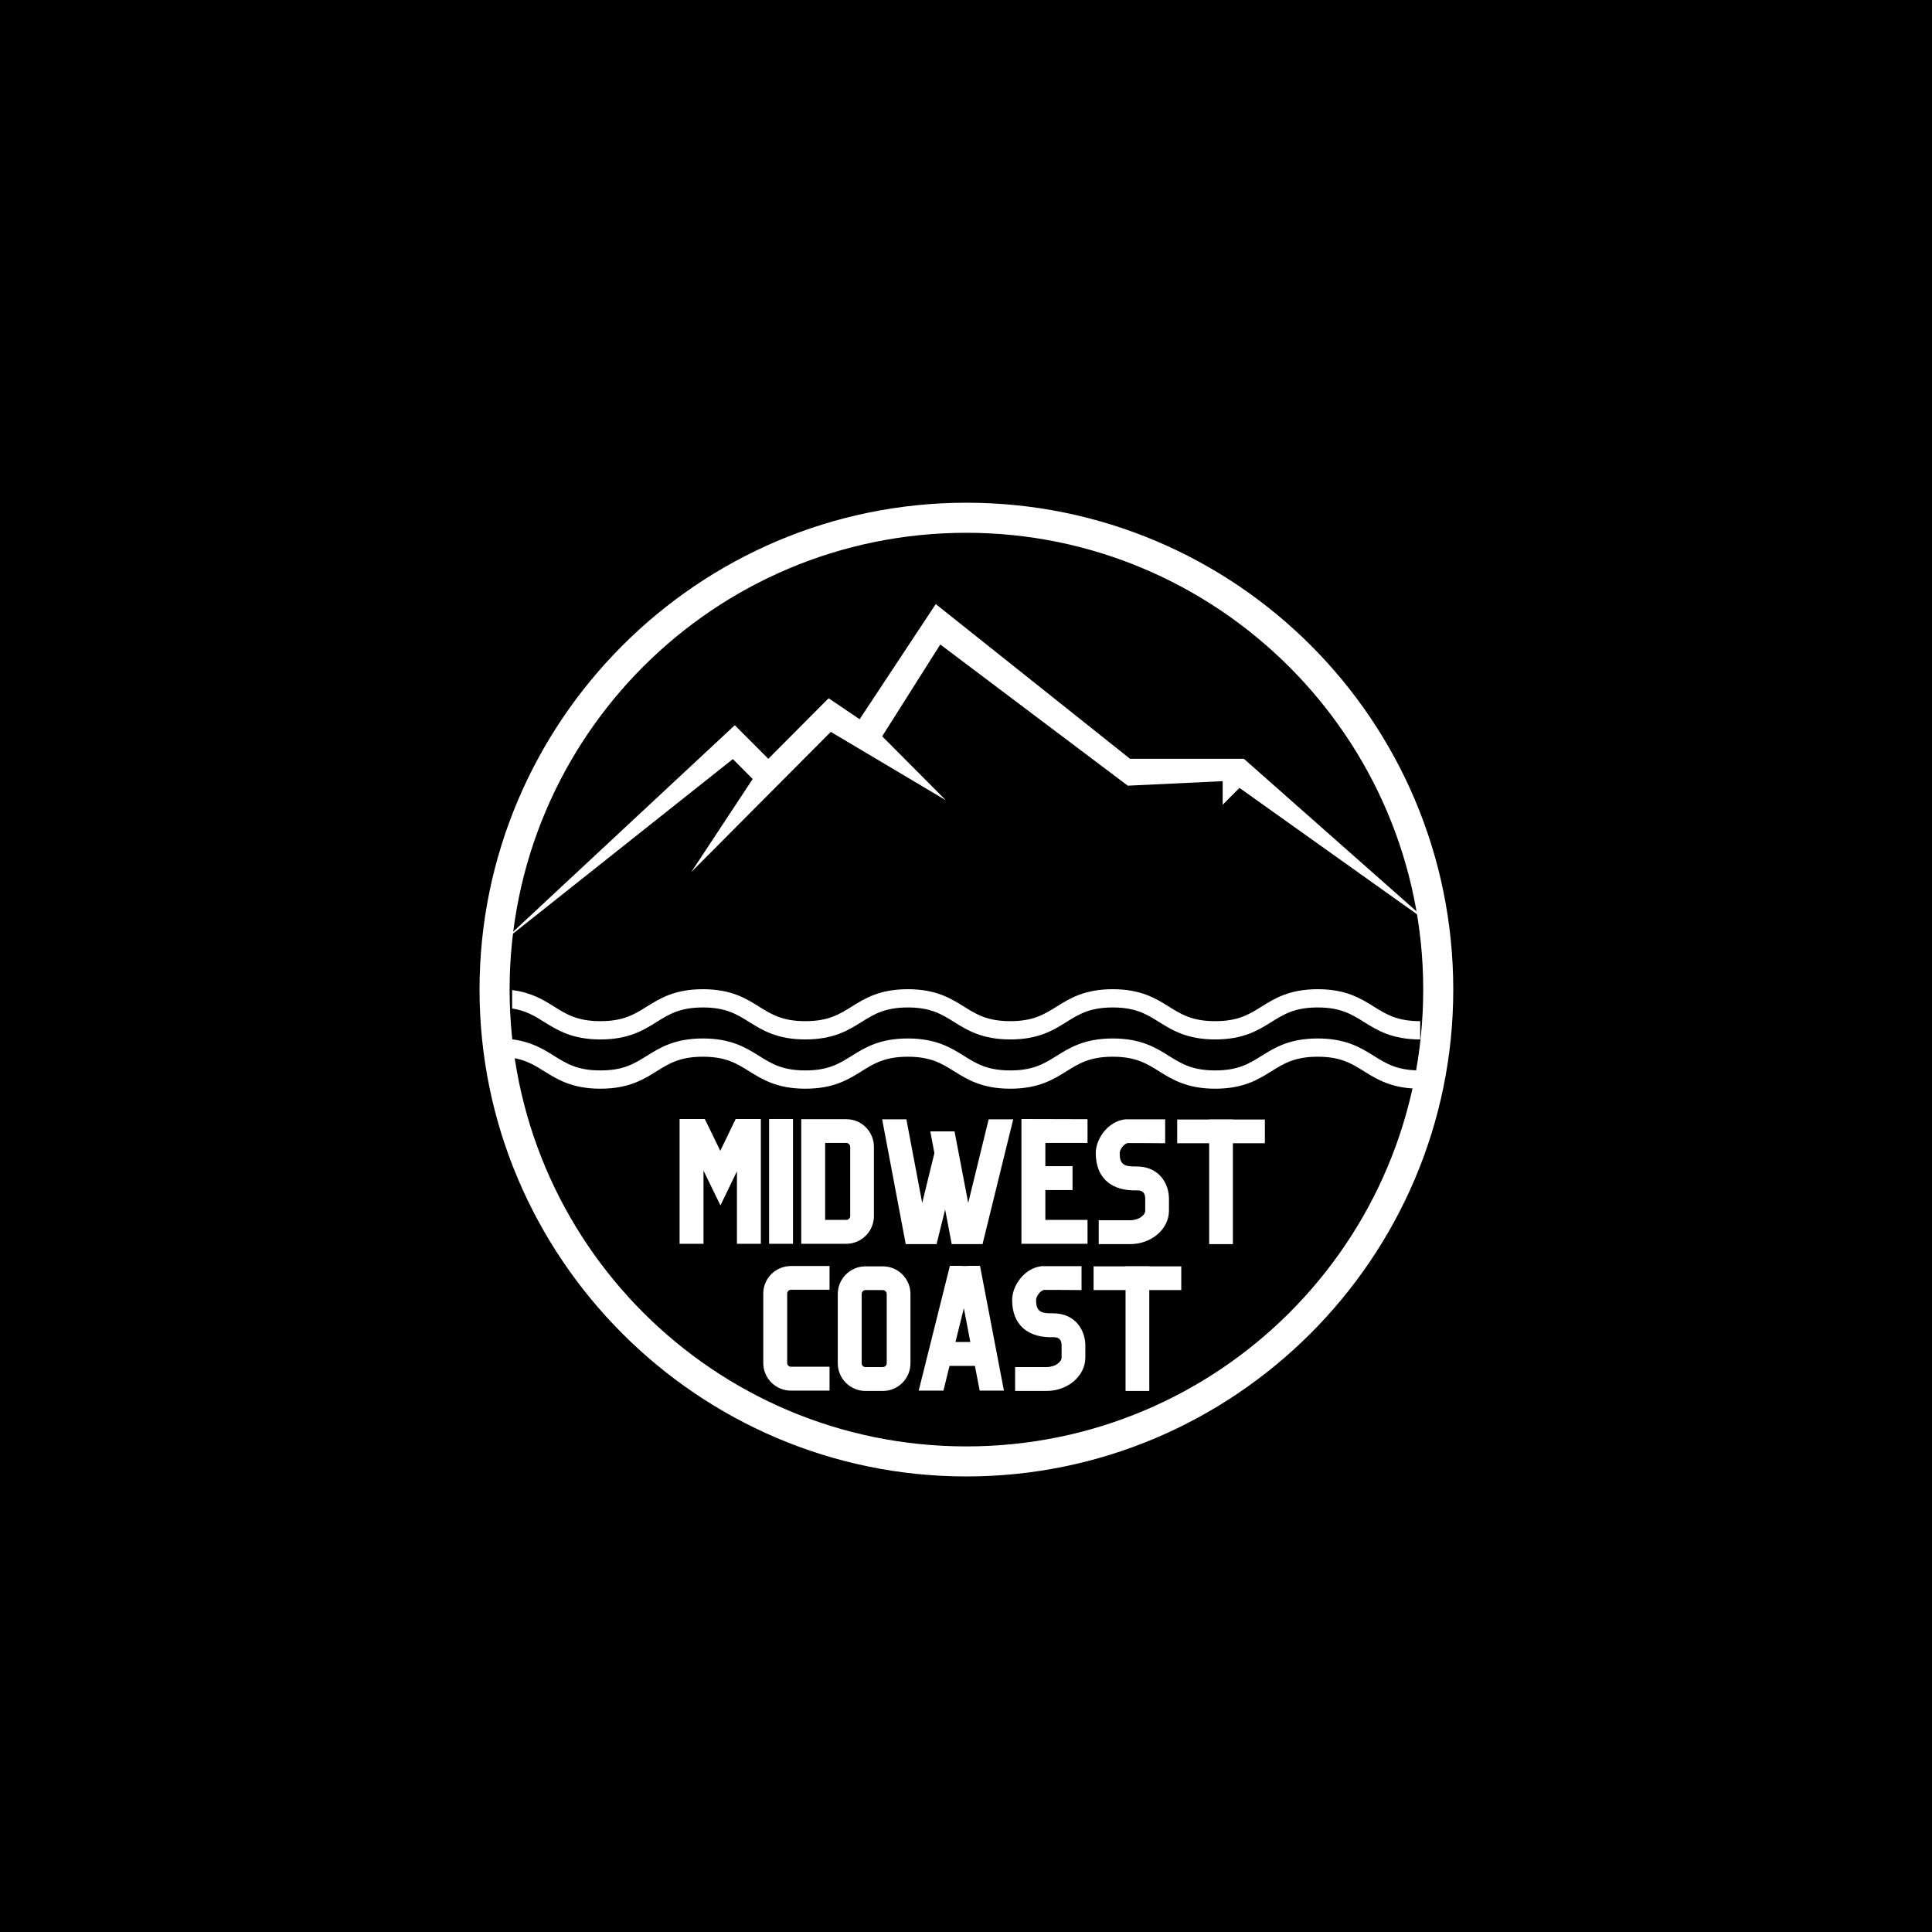
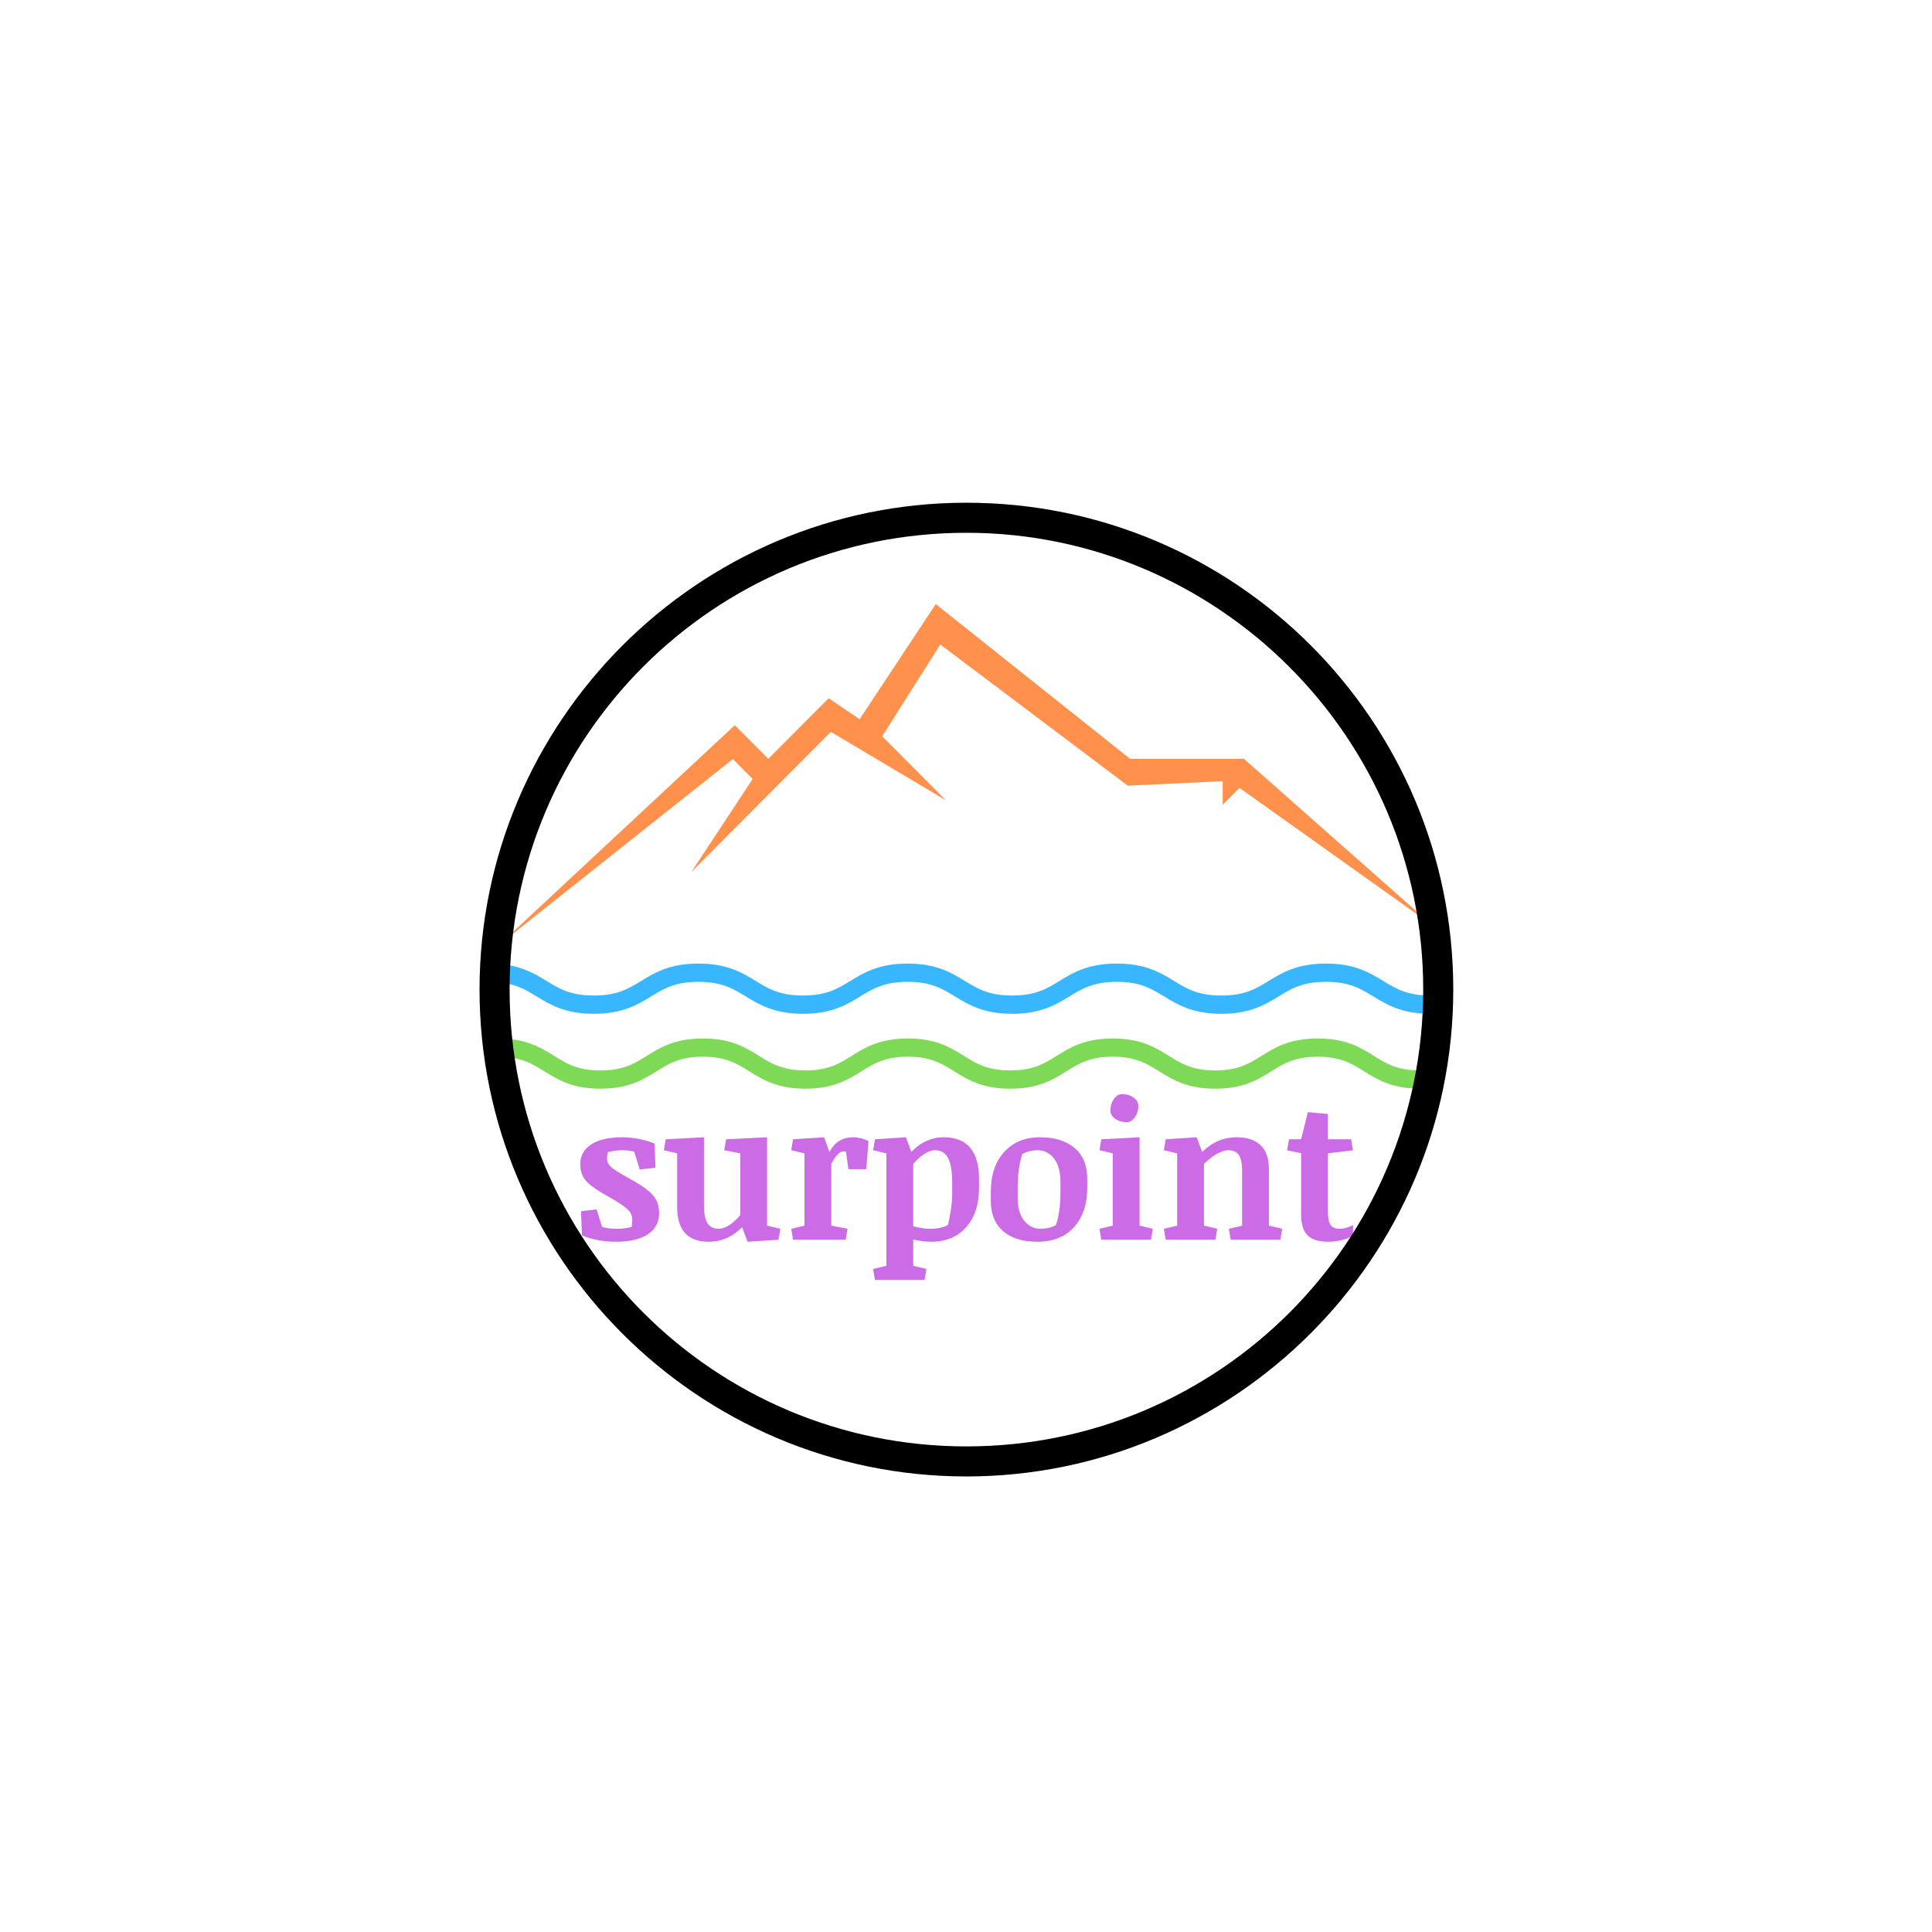
<svg xmlns="http://www.w3.org/2000/svg" width="500" zoomAndPan="magnify" viewBox="0 0 375 375" height="500" preserveAspectRatio="xMidYMid meet" version="1.0">
  <defs>
    <g />
-     <clipPath id="cecb6de922">
-       <path d="M 93.078 97.578 L 282.078 97.578 L 282.078 286.578 L 93.078 286.578 Z M 93.078 97.578 " clip-rule="nonzero" />
-     </clipPath>
-     <clipPath id="4ad4e9cf6b">
+     <clipPath id="a0f5281b73">
      <path d="M 99 201.562 L 276 201.562 L 276 211.312 L 99 211.312 Z M 99 201.562 " clip-rule="nonzero" />
    </clipPath>
-     <clipPath id="8209aac11d">
-       <path d="M 99 192 L 276 192 L 276 201.75 L 99 201.75 Z M 99 192 " clip-rule="nonzero" />
+     <clipPath id="d1b6a39f61">
+       <path d="M 97.109 117.227 L 277.859 117.227 L 277.859 183.227 L 97.109 183.227 Z M 97.109 117.227 " clip-rule="nonzero" />
    </clipPath>
-     <clipPath id="37d5dee5dd">
-       <path d="M 97.109 117.227 L 277.859 117.227 L 277.859 183.227 L 97.109 183.227 Z M 97.109 117.227 " clip-rule="nonzero" />
+     <clipPath id="bc23c72e2f">
+       <path d="M 97 187.023 L 278 187.023 L 278 196.773 L 97 196.773 Z M 97 187.023 " clip-rule="nonzero" />
+     </clipPath>
+     <clipPath id="dc8e0eee4e">
+       <path d="M 93.078 97.578 L 282.078 97.578 L 282.078 286.578 L 93.078 286.578 Z M 93.078 97.578 " clip-rule="nonzero" />
    </clipPath>
  </defs>
  <rect x="-37.5" width="450" fill="#ffffff" y="-37.5" height="450" fill-opacity="1" />
-   <rect x="-37.5" width="450" fill="#000000" y="-37.5" height="450" fill-opacity="1" />
-   <g clip-path="url(#cecb6de922)">
-     <path fill="#ffffff" d="M 187.578 286.578 C 135.371 286.578 93.078 243.996 93.078 192.078 C 93.078 140.164 135.371 97.578 187.578 97.578 C 239.789 97.578 282.078 139.871 282.078 192.078 C 282.078 244.289 239.496 286.578 187.578 286.578 Z M 187.578 103.414 C 138.578 103.414 98.914 143.078 98.914 192.078 C 98.914 241.078 138.578 280.746 187.578 280.746 C 236.578 280.746 276.246 241.078 276.246 192.078 C 276.246 143.078 236.289 103.414 187.578 103.414 Z M 187.578 103.414 " fill-opacity="1" fill-rule="nonzero" />
-   </g>
-   <g clip-path="url(#4ad4e9cf6b)">
-     <path fill="#ffffff" d="M 266.648 204.938 C 264.113 203.355 261.246 201.566 255.766 201.566 C 250.281 201.566 247.414 203.355 244.879 204.938 C 242.441 206.457 240.336 207.77 235.875 207.77 C 231.41 207.77 229.305 206.457 226.867 204.938 C 224.336 203.355 221.465 201.566 215.984 201.566 C 210.504 201.566 207.637 203.355 205.102 204.938 C 202.664 206.457 200.562 207.77 196.098 207.77 C 191.633 207.77 189.527 206.457 187.094 204.938 C 184.559 203.355 181.688 201.566 176.207 201.566 C 170.73 201.566 167.859 203.355 165.324 204.938 C 162.891 206.457 160.785 207.77 156.32 207.77 C 151.859 207.77 149.754 206.457 147.316 204.938 C 144.785 203.355 141.914 201.566 136.434 201.566 C 130.953 201.566 128.082 203.355 125.551 204.938 C 123.113 206.457 121.008 207.77 116.547 207.77 C 112.082 207.77 109.977 206.457 107.539 204.938 C 105.469 203.645 103.172 202.211 99.406 201.734 L 99.406 205.309 C 102.109 205.73 103.789 206.777 105.66 207.945 C 108.195 209.523 111.066 211.316 116.547 211.316 C 122.027 211.316 124.895 209.523 127.43 207.945 C 129.863 206.426 131.969 205.109 136.434 205.109 C 140.898 205.109 143 206.426 145.438 207.945 C 147.973 209.523 150.84 211.316 156.32 211.316 C 161.801 211.316 164.672 209.523 167.203 207.945 C 169.641 206.426 171.746 205.109 176.207 205.109 C 180.672 205.109 182.777 206.426 185.215 207.945 C 187.746 209.523 190.617 211.316 196.098 211.316 C 201.578 211.316 204.449 209.523 206.98 207.945 C 209.418 206.426 211.52 205.109 215.984 205.109 C 220.449 205.109 222.555 206.426 224.992 207.945 C 227.523 209.523 230.395 211.316 235.875 211.316 C 241.355 211.316 244.227 209.523 246.758 207.945 C 249.195 206.426 251.301 205.109 255.766 205.109 C 260.227 205.109 262.332 206.426 264.77 207.945 C 267.305 209.523 270.176 211.316 275.656 211.316 L 275.656 207.77 C 271.191 207.77 269.086 206.457 266.648 204.938 " fill-opacity="1" fill-rule="nonzero" />
-   </g>
-   <g clip-path="url(#8209aac11d)">
-     <path fill="#ffffff" d="M 266.648 195.375 C 264.113 193.793 261.246 192.004 255.766 192.004 C 250.281 192.004 247.414 193.793 244.879 195.375 C 242.441 196.895 240.336 198.207 235.875 198.207 C 231.41 198.207 229.305 196.895 226.867 195.375 C 224.336 193.793 221.465 192.004 215.984 192.004 C 210.504 192.004 207.637 193.793 205.102 195.375 C 202.664 196.895 200.562 198.207 196.098 198.207 C 191.633 198.207 189.527 196.895 187.094 195.375 C 184.559 193.793 181.688 192.004 176.207 192.004 C 170.73 192.004 167.859 193.793 165.324 195.375 C 162.891 196.895 160.785 198.207 156.32 198.207 C 151.859 198.207 149.754 196.895 147.316 195.375 C 144.785 193.793 141.914 192.004 136.434 192.004 C 130.953 192.004 128.082 193.793 125.551 195.375 C 123.113 196.895 121.008 198.207 116.547 198.207 C 112.082 198.207 109.977 196.895 107.539 195.375 C 105.469 194.082 103.172 192.648 99.406 192.172 L 99.406 195.746 C 102.109 196.168 103.789 197.215 105.66 198.383 C 108.195 199.961 111.066 201.754 116.547 201.754 C 122.027 201.754 124.895 199.961 127.43 198.383 C 129.863 196.863 131.969 195.547 136.434 195.547 C 140.898 195.547 143 196.863 145.438 198.383 C 147.973 199.961 150.84 201.754 156.32 201.754 C 161.801 201.754 164.672 199.961 167.203 198.383 C 169.641 196.863 171.746 195.547 176.207 195.547 C 180.672 195.547 182.777 196.863 185.215 198.383 C 187.746 199.961 190.617 201.754 196.098 201.754 C 201.578 201.754 204.449 199.961 206.98 198.383 C 209.418 196.863 211.52 195.547 215.984 195.547 C 220.449 195.547 222.555 196.863 224.992 198.383 C 227.523 199.961 230.395 201.754 235.875 201.754 C 241.355 201.754 244.227 199.961 246.758 198.383 C 249.195 196.863 251.301 195.547 255.766 195.547 C 260.227 195.547 262.332 196.863 264.77 198.383 C 267.305 199.961 270.176 201.754 275.656 201.754 L 275.656 198.207 C 271.191 198.207 269.086 196.895 266.648 195.375 " fill-opacity="1" fill-rule="nonzero" />
-   </g>
-   <g fill="#ffffff" fill-opacity="1">
-     <g transform="translate(131.908, 241.4526)">
+   <rect x="-37.5" width="450" fill="#ffffff" y="-37.5" height="450" fill-opacity="1" />
+   <g fill="#cb6ce6" fill-opacity="1">
+     <g transform="translate(111.4379, 240.6328)">
      <g>
-         <path d="M 10.879 -24.254 L 7.902 -18.078 L 4.895 -24.254 L 0 -24.254 L 0 -0.031 L 4.641 -0.031 L 4.641 -14.238 L 7.934 -7.488 L 11.133 -14.109 L 11.133 -0.031 L 15.773 -0.031 L 15.773 -24.254 Z M 10.879 -24.254 " />
+         <path d="M 10.625 -11.938 C 12.832 -10.738 14.363 -9.672 15.219 -8.734 C 16.07 -7.797 16.5 -6.598 16.5 -5.141 C 16.5 -3.379 15.766 -2.016 14.297 -1.047 C 12.828 -0.086 10.754 0.391 8.078 0.391 C 6.797 0.391 5.582 0.27 4.438 0.031 C 3.301 -0.195 2.328 -0.492 1.516 -0.859 L 1.328 -5.531 L 4.359 -5.891 L 5.422 -2.5 C 5.828 -2.375 6.27 -2.281 6.75 -2.219 C 7.227 -2.156 7.719 -2.125 8.219 -2.125 C 8.758 -2.125 9.273 -2.156 9.766 -2.219 C 10.266 -2.281 10.727 -2.375 11.156 -2.5 C 11.207 -2.688 11.238 -2.898 11.25 -3.141 C 11.27 -3.391 11.281 -3.629 11.281 -3.859 C 11.281 -4.641 10.984 -5.316 10.391 -5.891 C 9.797 -6.461 8.594 -7.266 6.781 -8.297 C 4.719 -9.422 3.27 -10.414 2.438 -11.281 C 1.602 -12.156 1.188 -13.297 1.188 -14.703 C 1.188 -16.305 1.895 -17.57 3.312 -18.5 C 4.727 -19.426 6.77 -19.891 9.438 -19.891 C 10.383 -19.891 11.398 -19.785 12.484 -19.578 C 13.566 -19.379 14.613 -19.078 15.625 -18.672 L 15.797 -13.984 L 12.75 -13.625 L 11.656 -17.109 C 11.27 -17.203 10.867 -17.27 10.453 -17.312 C 10.047 -17.352 9.664 -17.375 9.312 -17.375 C 8.852 -17.375 8.375 -17.336 7.875 -17.266 C 7.383 -17.203 6.945 -17.113 6.562 -17 C 6.5 -16.801 6.453 -16.586 6.422 -16.359 C 6.398 -16.141 6.391 -15.914 6.391 -15.688 C 6.391 -15.125 6.645 -14.602 7.156 -14.125 C 7.676 -13.645 8.832 -12.914 10.625 -11.938 Z M 10.625 -11.938 " />
      </g>
    </g>
  </g>
-   <g fill="#ffffff" fill-opacity="1">
-     <g transform="translate(149.2797, 241.4526)">
+   <g fill="#cb6ce6" fill-opacity="1">
+     <g transform="translate(128.7169, 240.6328)">
      <g>
-         <path d="M 4.641 -24.254 L 0 -24.254 L 0 -0.031 L 4.641 -0.031 Z M 4.641 -24.254 " />
+         <path d="M 7.922 -6.703 C 7.922 -5.117 8.145 -3.957 8.594 -3.219 C 9.051 -2.488 9.781 -2.125 10.781 -2.125 C 11.426 -2.125 12.113 -2.363 12.844 -2.844 C 13.582 -3.32 14.289 -3.973 14.969 -4.797 L 14.969 -16.766 L 11.859 -17.375 L 12.219 -19.5 L 20.172 -19.891 L 20.172 -2.734 L 22.75 -2.125 L 22.391 0 L 16.375 0.391 L 15.328 -2.438 C 14.398 -1.5 13.395 -0.789 12.312 -0.312 C 11.227 0.156 10.066 0.391 8.828 0.391 C 6.785 0.391 5.254 -0.176 4.234 -1.312 C 3.223 -2.445 2.719 -4.129 2.719 -6.359 L 2.719 -16.766 L 0.141 -17.375 L 0.5 -19.5 L 7.922 -19.891 Z M 7.922 -6.703 " />
      </g>
    </g>
  </g>
-   <g fill="#ffffff" fill-opacity="1">
-     <g transform="translate(155.5182, 241.4526)">
+   <g fill="#cb6ce6" fill-opacity="1">
+     <g transform="translate(152.3542, 240.6328)">
      <g>
-         <path d="M 8.734 -24.219 L 0 -24.219 L 0 -0.031 L 8.734 -0.031 C 11.711 -0.031 14.109 -2.465 14.109 -5.406 L 14.109 -18.844 C 14.109 -21.82 11.711 -24.219 8.734 -24.219 Z M 9.504 -5.406 C 9.504 -4.992 9.152 -4.672 8.734 -4.672 L 4.641 -4.672 L 4.641 -19.613 L 8.734 -19.613 C 9.152 -19.613 9.504 -19.262 9.504 -18.844 Z M 9.504 -5.406 " />
+         <path d="M 3.797 -16.766 L 1.219 -17.375 L 1.578 -19.5 L 7.594 -19.891 L 8.641 -17.047 C 9.172 -18.035 9.816 -18.754 10.578 -19.203 C 11.348 -19.66 12.242 -19.891 13.266 -19.891 C 13.742 -19.891 14.242 -19.82 14.766 -19.688 C 15.297 -19.562 15.781 -19.379 16.219 -19.141 L 15.781 -13.688 L 12.328 -13.688 L 11.844 -17.094 C 11.758 -17.113 11.676 -17.129 11.594 -17.141 C 11.508 -17.148 11.43 -17.156 11.359 -17.156 C 10.992 -17.156 10.602 -16.938 10.188 -16.5 C 9.781 -16.062 9.383 -15.461 9 -14.703 L 9 -2.734 L 12.156 -2.125 L 11.797 0 L 1.578 0 L 1.219 -2.125 L 3.797 -2.734 Z M 3.797 -16.766 " />
      </g>
    </g>
  </g>
-   <g fill="#ffffff" fill-opacity="1">
-     <g transform="translate(171.2263, 241.4526)">
+   <g fill="#cb6ce6" fill-opacity="1">
+     <g transform="translate(168.8608, 240.6328)">
      <g>
-         <path d="M 20.668 -24.188 L 16.703 -7.965 L 14.047 -21.852 L 9.344 -21.852 L 10.141 -17.629 L 7.773 -7.965 L 4.703 -24.188 L 0 -24.188 L 4.574 0.031 L 10.559 0.031 L 12.223 -6.688 L 13.5 0.031 L 19.484 0.031 L 25.438 -24.188 Z M 20.668 -24.188 " />
+         <path d="M 15.953 -11.172 C 15.953 -13.254 15.691 -14.805 15.172 -15.828 C 14.66 -16.859 13.805 -17.375 12.609 -17.375 C 11.961 -17.375 11.258 -17.125 10.5 -16.625 C 9.75 -16.133 9.047 -15.492 8.391 -14.703 L 8.391 -2.609 C 8.973 -2.453 9.551 -2.332 10.125 -2.25 C 10.707 -2.164 11.223 -2.125 11.672 -2.125 C 12.328 -2.125 12.957 -2.188 13.562 -2.312 C 14.176 -2.445 14.691 -2.625 15.109 -2.844 C 15.297 -3.488 15.484 -4.395 15.672 -5.562 C 15.859 -6.738 15.953 -7.895 15.953 -9.031 Z M 3.188 -16.766 L 0.609 -17.375 L 0.969 -19.5 L 6.984 -19.891 L 8.031 -17.047 C 8.926 -17.992 9.906 -18.703 10.969 -19.172 C 12.031 -19.648 13.129 -19.891 14.266 -19.891 C 16.566 -19.891 18.289 -19.211 19.438 -17.859 C 20.594 -16.516 21.172 -14.488 21.172 -11.781 L 21.172 -10.094 C 21.172 -6.875 20.336 -4.32 18.672 -2.438 C 17.016 -0.551 14.742 0.391 11.859 0.391 C 11.242 0.391 10.648 0.348 10.078 0.266 C 9.516 0.18 8.953 0.078 8.391 -0.047 L 8.391 5.062 L 10.953 5.672 L 10.594 7.812 L 0.969 7.812 L 0.609 5.672 L 3.188 5.062 Z M 3.188 -16.766 " />
      </g>
    </g>
  </g>
-   <g fill="#ffffff" fill-opacity="1">
-     <g transform="translate(198.2597, 241.4526)">
+   <g fill="#cb6ce6" fill-opacity="1">
+     <g transform="translate(191.2049, 240.6328)">
      <g>
-         <path d="M 12.828 -24.219 L 0 -24.254 L 0 -0.031 L 12.828 -0.031 L 12.828 -4.672 L 4.641 -4.672 L 4.641 -10.461 L 9.918 -10.461 L 9.918 -15.102 L 4.641 -15.102 L 4.641 -19.613 L 12.828 -19.613 Z M 12.828 -24.219 " />
+         <path d="M 10.172 0.391 C 7.285 0.391 5.051 -0.301 3.469 -1.688 C 1.895 -3.07 1.109 -5.02 1.109 -7.531 L 1.109 -9.203 C 1.109 -12.547 1.977 -15.16 3.719 -17.047 C 5.457 -18.941 7.766 -19.891 10.641 -19.891 C 13.484 -19.891 15.723 -19.195 17.359 -17.812 C 19.004 -16.438 19.828 -14.426 19.828 -11.781 L 19.828 -10.094 C 19.828 -6.895 18.973 -4.348 17.266 -2.453 C 15.555 -0.555 13.191 0.391 10.172 0.391 Z M 14.625 -11.172 C 14.625 -13.18 14.207 -14.719 13.375 -15.781 C 12.539 -16.844 11.484 -17.375 10.203 -17.375 C 9.629 -17.375 9.082 -17.305 8.562 -17.172 C 8.051 -17.047 7.602 -16.875 7.219 -16.656 C 6.945 -15.812 6.727 -14.832 6.562 -13.719 C 6.406 -12.613 6.328 -11.469 6.328 -10.281 L 6.328 -8.141 C 6.328 -6.223 6.75 -4.738 7.594 -3.688 C 8.445 -2.645 9.488 -2.125 10.719 -2.125 C 11.32 -2.125 11.883 -2.188 12.406 -2.312 C 12.926 -2.445 13.367 -2.625 13.734 -2.844 C 13.992 -3.52 14.207 -4.398 14.375 -5.484 C 14.539 -6.566 14.625 -7.75 14.625 -9.031 Z M 14.625 -11.172 " />
      </g>
    </g>
  </g>
-   <g fill="#ffffff" fill-opacity="1">
-     <g transform="translate(212.6881, 241.4526)">
+   <g fill="#cb6ce6" fill-opacity="1">
+     <g transform="translate(212.184, 240.6328)">
      <g>
-         <path d="M 0 -17.629 C 0 -13.148 2.625 -10.527 7.23 -10.398 L 7.965 -10.398 C 8.512 -10.398 9.598 -10.398 9.598 -8.766 L 9.598 -6.465 C 9.598 -5.598 8.383 -4.605 6.656 -4.605 L 0.574 -4.605 L 0.574 0.031 L 6.656 0.031 C 10.812 0.031 14.207 -2.879 14.207 -6.465 L 14.207 -8.766 C 14.207 -11.773 12.254 -15.039 7.965 -15.039 L 7.551 -15.039 C 5.438 -15.039 4.641 -15.516 4.641 -17.629 C 4.641 -18.363 5.566 -19.582 6.27 -19.582 L 8.832 -19.582 L 13.469 -19.551 L 13.469 -24.188 L 5.695 -24.188 C 2.465 -23.836 0 -20.508 0 -17.629 Z M 0 -17.629 " />
+         <path d="M 9 -2.734 L 11.578 -2.125 L 11.219 0 L 1.578 0 L 1.219 -2.125 L 3.797 -2.734 L 3.797 -16.766 L 1.219 -17.375 L 1.578 -19.5 L 9 -19.891 Z M 3.344 -25.062 C 3.344 -25.914 3.566 -26.66 4.016 -27.297 C 4.461 -27.941 4.988 -28.266 5.594 -28.266 C 6.469 -28.266 7.211 -28.039 7.828 -27.594 C 8.453 -27.156 8.766 -26.617 8.766 -25.984 C 8.766 -25.129 8.535 -24.383 8.078 -23.75 C 7.629 -23.125 7.109 -22.812 6.516 -22.812 C 5.66 -22.812 4.914 -23.031 4.281 -23.469 C 3.656 -23.914 3.344 -24.445 3.344 -25.062 Z M 3.344 -25.062 " />
      </g>
    </g>
  </g>
-   <g fill="#ffffff" fill-opacity="1">
-     <g transform="translate(228.4922, 241.4526)">
+   <g fill="#cb6ce6" fill-opacity="1">
+     <g transform="translate(224.6852, 240.6328)">
      <g>
-         <path d="M 0 -24.156 L 0 -19.551 L 6.207 -19.551 L 6.207 0.031 L 10.812 0.031 L 10.812 -19.551 L 17.02 -19.551 L 17.02 -24.156 L 10.812 -24.156 L 10.812 -24.188 L 6.207 -24.188 L 6.207 -24.156 Z M 0 -24.156 " />
+         <path d="M 1.219 -2.125 L 3.797 -2.734 L 3.797 -16.766 L 1.219 -17.375 L 1.578 -19.5 L 7.594 -19.891 L 8.641 -17.047 C 9.766 -18.086 10.863 -18.82 11.938 -19.25 C 13.02 -19.676 14.16 -19.891 15.359 -19.891 C 17.398 -19.891 18.953 -19.367 20.016 -18.328 C 21.078 -17.285 21.609 -15.766 21.609 -13.766 L 21.609 -2.734 L 24.188 -2.125 L 23.828 0 L 14.188 0 L 13.828 -2.125 L 16.406 -2.734 L 16.406 -13.5 C 16.406 -14.875 16.188 -15.863 15.75 -16.469 C 15.312 -17.07 14.645 -17.375 13.75 -17.375 C 13.113 -17.375 12.383 -17.148 11.562 -16.703 C 10.738 -16.266 9.883 -15.598 9 -14.703 L 9 -2.734 L 11.578 -2.125 L 11.219 0 L 1.578 0 Z M 1.219 -2.125 " />
      </g>
    </g>
  </g>
-   <g fill="#ffffff" fill-opacity="1">
-     <g transform="translate(148.1502, 269.9526)">
+   <g fill="#cb6ce6" fill-opacity="1">
+     <g transform="translate(249.6876, 240.6328)">
      <g>
-         <path d="M 12.863 -24.219 L 5.375 -24.219 C 2.398 -24.219 0 -21.82 0 -18.879 L 0 -5.406 C 0 -2.43 2.398 -0.031 5.375 -0.031 L 12.863 -0.031 L 12.863 -4.672 L 5.375 -4.672 C 4.961 -4.672 4.641 -4.992 4.641 -5.406 L 4.641 -18.879 C 4.641 -19.262 4.961 -19.613 5.375 -19.613 L 12.863 -19.613 Z M 12.863 -24.219 " />
+         <path d="M 12.562 -19.5 L 12.922 -17.359 L 8.062 -16.781 L 8.062 -5.25 C 8.062 -4.25 8.219 -3.477 8.531 -2.938 C 8.852 -2.395 9.484 -2.125 10.422 -2.125 C 10.766 -2.125 11.164 -2.191 11.625 -2.328 C 12.082 -2.461 12.52 -2.629 12.938 -2.828 L 12.938 -0.766 C 12.289 -0.398 11.547 -0.117 10.703 0.078 C 9.867 0.285 9.031 0.391 8.188 0.391 C 6.27 0.391 4.898 -0.031 4.078 -0.875 C 3.266 -1.719 2.859 -3.039 2.859 -4.844 L 2.859 -16.781 L 0.141 -17.359 L 0.5 -19.5 L 2.859 -19.5 L 4.172 -24.766 L 8.062 -24.406 L 8.062 -19.5 Z M 12.562 -19.5 " />
      </g>
    </g>
  </g>
-   <g fill="#ffffff" fill-opacity="1">
-     <g transform="translate(162.6106, 269.9526)">
-       <g>
-         <path d="M 8.734 -24.156 L 5.375 -24.156 C 2.43 -24.156 0 -21.758 0 -18.781 L 0 -5.344 C 0 -2.367 2.43 0.031 5.375 0.031 L 8.734 0.031 C 11.711 0.031 14.109 -2.367 14.109 -5.344 L 14.109 -18.781 C 14.109 -21.758 11.711 -24.156 8.734 -24.156 Z M 9.504 -5.344 C 9.504 -4.926 9.152 -4.605 8.734 -4.605 L 5.375 -4.605 C 4.961 -4.605 4.641 -4.926 4.641 -5.344 L 4.641 -18.781 C 4.641 -19.195 4.961 -19.551 5.375 -19.551 L 8.734 -19.551 C 9.152 -19.551 9.504 -19.195 9.504 -18.781 Z M 9.504 -5.344 " />
-       </g>
-     </g>
+   <g clip-path="url(#a0f5281b73)">
+     <path fill="#7ed957" d="M 266.648 204.938 C 264.113 203.355 261.246 201.566 255.766 201.566 C 250.281 201.566 247.414 203.355 244.879 204.938 C 242.441 206.457 240.336 207.77 235.875 207.77 C 231.41 207.77 229.305 206.457 226.867 204.938 C 224.336 203.355 221.465 201.566 215.984 201.566 C 210.504 201.566 207.637 203.355 205.102 204.938 C 202.664 206.457 200.562 207.77 196.098 207.77 C 191.633 207.77 189.527 206.457 187.094 204.938 C 184.559 203.355 181.688 201.566 176.207 201.566 C 170.73 201.566 167.859 203.355 165.324 204.938 C 162.891 206.457 160.785 207.77 156.32 207.77 C 151.859 207.77 149.754 206.457 147.316 204.938 C 144.785 203.355 141.914 201.566 136.434 201.566 C 130.953 201.566 128.082 203.355 125.551 204.938 C 123.113 206.457 121.008 207.77 116.547 207.77 C 112.082 207.77 109.977 206.457 107.539 204.938 C 105.469 203.645 103.172 202.211 99.406 201.734 L 99.406 205.309 C 102.109 205.73 103.789 206.777 105.66 207.945 C 108.195 209.523 111.066 211.316 116.547 211.316 C 122.027 211.316 124.895 209.523 127.43 207.945 C 129.863 206.426 131.969 205.109 136.434 205.109 C 140.898 205.109 143 206.426 145.438 207.945 C 147.973 209.523 150.84 211.316 156.32 211.316 C 161.801 211.316 164.672 209.523 167.203 207.945 C 169.641 206.426 171.746 205.109 176.207 205.109 C 180.672 205.109 182.777 206.426 185.215 207.945 C 187.746 209.523 190.617 211.316 196.098 211.316 C 201.578 211.316 204.449 209.523 206.98 207.945 C 209.418 206.426 211.52 205.109 215.984 205.109 C 220.449 205.109 222.555 206.426 224.992 207.945 C 227.523 209.523 230.395 211.316 235.875 211.316 C 241.355 211.316 244.227 209.523 246.758 207.945 C 249.195 206.426 251.301 205.109 255.766 205.109 C 260.227 205.109 262.332 206.426 264.77 207.945 C 267.305 209.523 270.176 211.316 275.656 211.316 L 275.656 207.77 C 271.191 207.77 269.086 206.457 266.648 204.938 " fill-opacity="1" fill-rule="nonzero" />
  </g>
-   <g fill="#ffffff" fill-opacity="1">
-     <g transform="translate(178.3187, 269.9526)">
-       <g>
-         <path d="M 5.984 -4.832 L 10.91 -4.832 L 11.84 -0.031 L 16.543 -0.031 L 11.902 -24.254 L 9.535 -24.254 L 9.469 -24.219 L 8.445 -24.219 L 8.414 -24.254 L 6.047 -24.254 L 6.047 -24.219 L 0 -0.031 L 4.801 -0.031 Z M 8.766 -16.031 L 10.016 -9.469 L 7.137 -9.469 Z M 8.766 -16.031 " />
-       </g>
-     </g>
+   <g clip-path="url(#d1b6a39f61)">
+     <path fill="#ff914d" d="M 97.109 183.176 L 142.621 140.762 L 149.129 147.285 L 160.832 135.531 L 166.852 139.602 L 181.629 117.254 L 219.344 147.285 L 241.441 147.285 L 277.859 179.469 L 240.582 152.934 L 237.32 156.203 L 237.32 151.625 L 218.902 152.5 L 182.508 125.094 L 171.234 142.914 L 183.59 155.332 L 161.258 142.055 L 134.18 169.262 L 146.094 151.203 L 142.246 147.336 Z M 97.109 183.176 " fill-opacity="1" fill-rule="nonzero" />
  </g>
-   <g fill="#ffffff" fill-opacity="1">
-     <g transform="translate(196.4583, 269.9526)">
-       <g>
-         <path d="M 0 -17.629 C 0 -13.148 2.625 -10.527 7.23 -10.398 L 7.965 -10.398 C 8.512 -10.398 9.598 -10.398 9.598 -8.766 L 9.598 -6.465 C 9.598 -5.598 8.383 -4.605 6.656 -4.605 L 0.574 -4.605 L 0.574 0.031 L 6.656 0.031 C 10.812 0.031 14.207 -2.879 14.207 -6.465 L 14.207 -8.766 C 14.207 -11.773 12.254 -15.039 7.965 -15.039 L 7.551 -15.039 C 5.438 -15.039 4.641 -15.516 4.641 -17.629 C 4.641 -18.363 5.566 -19.582 6.27 -19.582 L 8.832 -19.582 L 13.469 -19.551 L 13.469 -24.188 L 5.695 -24.188 C 2.465 -23.836 0 -20.508 0 -17.629 Z M 0 -17.629 " />
-       </g>
-     </g>
+   <g clip-path="url(#bc23c72e2f)">
+     <path fill="#38b6ff" d="M 268.473 190.398 C 265.887 188.816 262.957 187.027 257.363 187.027 C 251.77 187.027 248.84 188.816 246.254 190.398 C 243.766 191.918 241.617 193.23 237.062 193.23 C 232.504 193.23 230.355 191.918 227.871 190.398 C 225.285 188.816 222.355 187.027 216.762 187.027 C 211.168 187.027 208.238 188.816 205.652 190.398 C 203.168 191.918 201.02 193.23 196.461 193.23 C 191.906 193.23 189.758 191.918 187.27 190.398 C 184.688 188.816 181.758 187.027 176.164 187.027 C 170.57 187.027 167.641 188.816 165.055 190.398 C 162.566 191.918 160.422 193.23 155.863 193.23 C 151.309 193.23 149.16 191.918 146.672 190.398 C 144.086 188.816 141.156 187.027 135.562 187.027 C 129.969 187.027 127.039 188.816 124.457 190.398 C 121.969 191.918 119.82 193.23 115.266 193.23 C 110.707 193.23 108.562 191.918 106.074 190.398 C 103.961 189.105 101.613 187.676 97.773 187.195 L 97.773 190.773 C 100.531 191.195 102.246 192.238 104.156 193.406 C 106.742 194.984 109.672 196.777 115.266 196.777 C 120.859 196.777 123.789 194.984 126.375 193.406 C 128.859 191.887 131.008 190.574 135.562 190.574 C 140.121 190.574 142.27 191.887 144.754 193.406 C 147.34 194.984 150.27 196.777 155.863 196.777 C 161.457 196.777 164.387 194.984 166.973 193.406 C 169.457 191.887 171.605 190.574 176.164 190.574 C 180.719 190.574 182.867 191.887 185.355 193.406 C 187.938 194.984 190.867 196.777 196.461 196.777 C 202.055 196.777 204.984 194.984 207.57 193.406 C 210.059 191.887 212.207 190.574 216.762 190.574 C 221.316 190.574 223.465 191.887 225.953 193.406 C 228.539 194.984 231.469 196.777 237.062 196.777 C 242.656 196.777 245.586 194.984 248.172 193.406 C 250.656 191.887 252.805 190.574 257.363 190.574 C 261.918 190.574 264.066 191.887 266.555 193.406 C 269.141 194.984 272.07 196.777 277.664 196.777 L 277.664 193.23 C 273.109 193.23 270.961 191.918 268.473 190.398 " fill-opacity="1" fill-rule="nonzero" />
  </g>
-   <g fill="#ffffff" fill-opacity="1">
-     <g transform="translate(212.2624, 269.9526)">
-       <g>
-         <path d="M 0 -24.156 L 0 -19.551 L 6.207 -19.551 L 6.207 0.031 L 10.812 0.031 L 10.812 -19.551 L 17.02 -19.551 L 17.02 -24.156 L 10.812 -24.156 L 10.812 -24.188 L 6.207 -24.188 L 6.207 -24.156 Z M 0 -24.156 " />
-       </g>
-     </g>
-   </g>
-   <g clip-path="url(#37d5dee5dd)">
-     <path fill="#ffffff" d="M 97.109 183.176 L 142.621 140.762 L 149.129 147.285 L 160.832 135.531 L 166.852 139.602 L 181.629 117.254 L 219.344 147.285 L 241.441 147.285 L 277.859 179.469 L 240.582 152.934 L 237.32 156.203 L 237.32 151.625 L 218.902 152.5 L 182.508 125.094 L 171.234 142.914 L 183.59 155.332 L 161.258 142.055 L 134.18 169.262 L 146.094 151.203 L 142.246 147.336 Z M 97.109 183.176 " fill-opacity="1" fill-rule="nonzero" />
+   <g clip-path="url(#dc8e0eee4e)">
+     <path fill="#000000" d="M 187.578 286.578 C 135.371 286.578 93.078 243.996 93.078 192.078 C 93.078 140.164 135.371 97.578 187.578 97.578 C 239.789 97.578 282.078 139.871 282.078 192.078 C 282.078 244.289 239.496 286.578 187.578 286.578 Z M 187.578 103.414 C 138.578 103.414 98.914 143.078 98.914 192.078 C 98.914 241.078 138.578 280.746 187.578 280.746 C 236.578 280.746 276.246 241.078 276.246 192.078 C 276.246 143.078 236.289 103.414 187.578 103.414 Z M 187.578 103.414 " fill-opacity="1" fill-rule="nonzero" />
  </g>
</svg>
